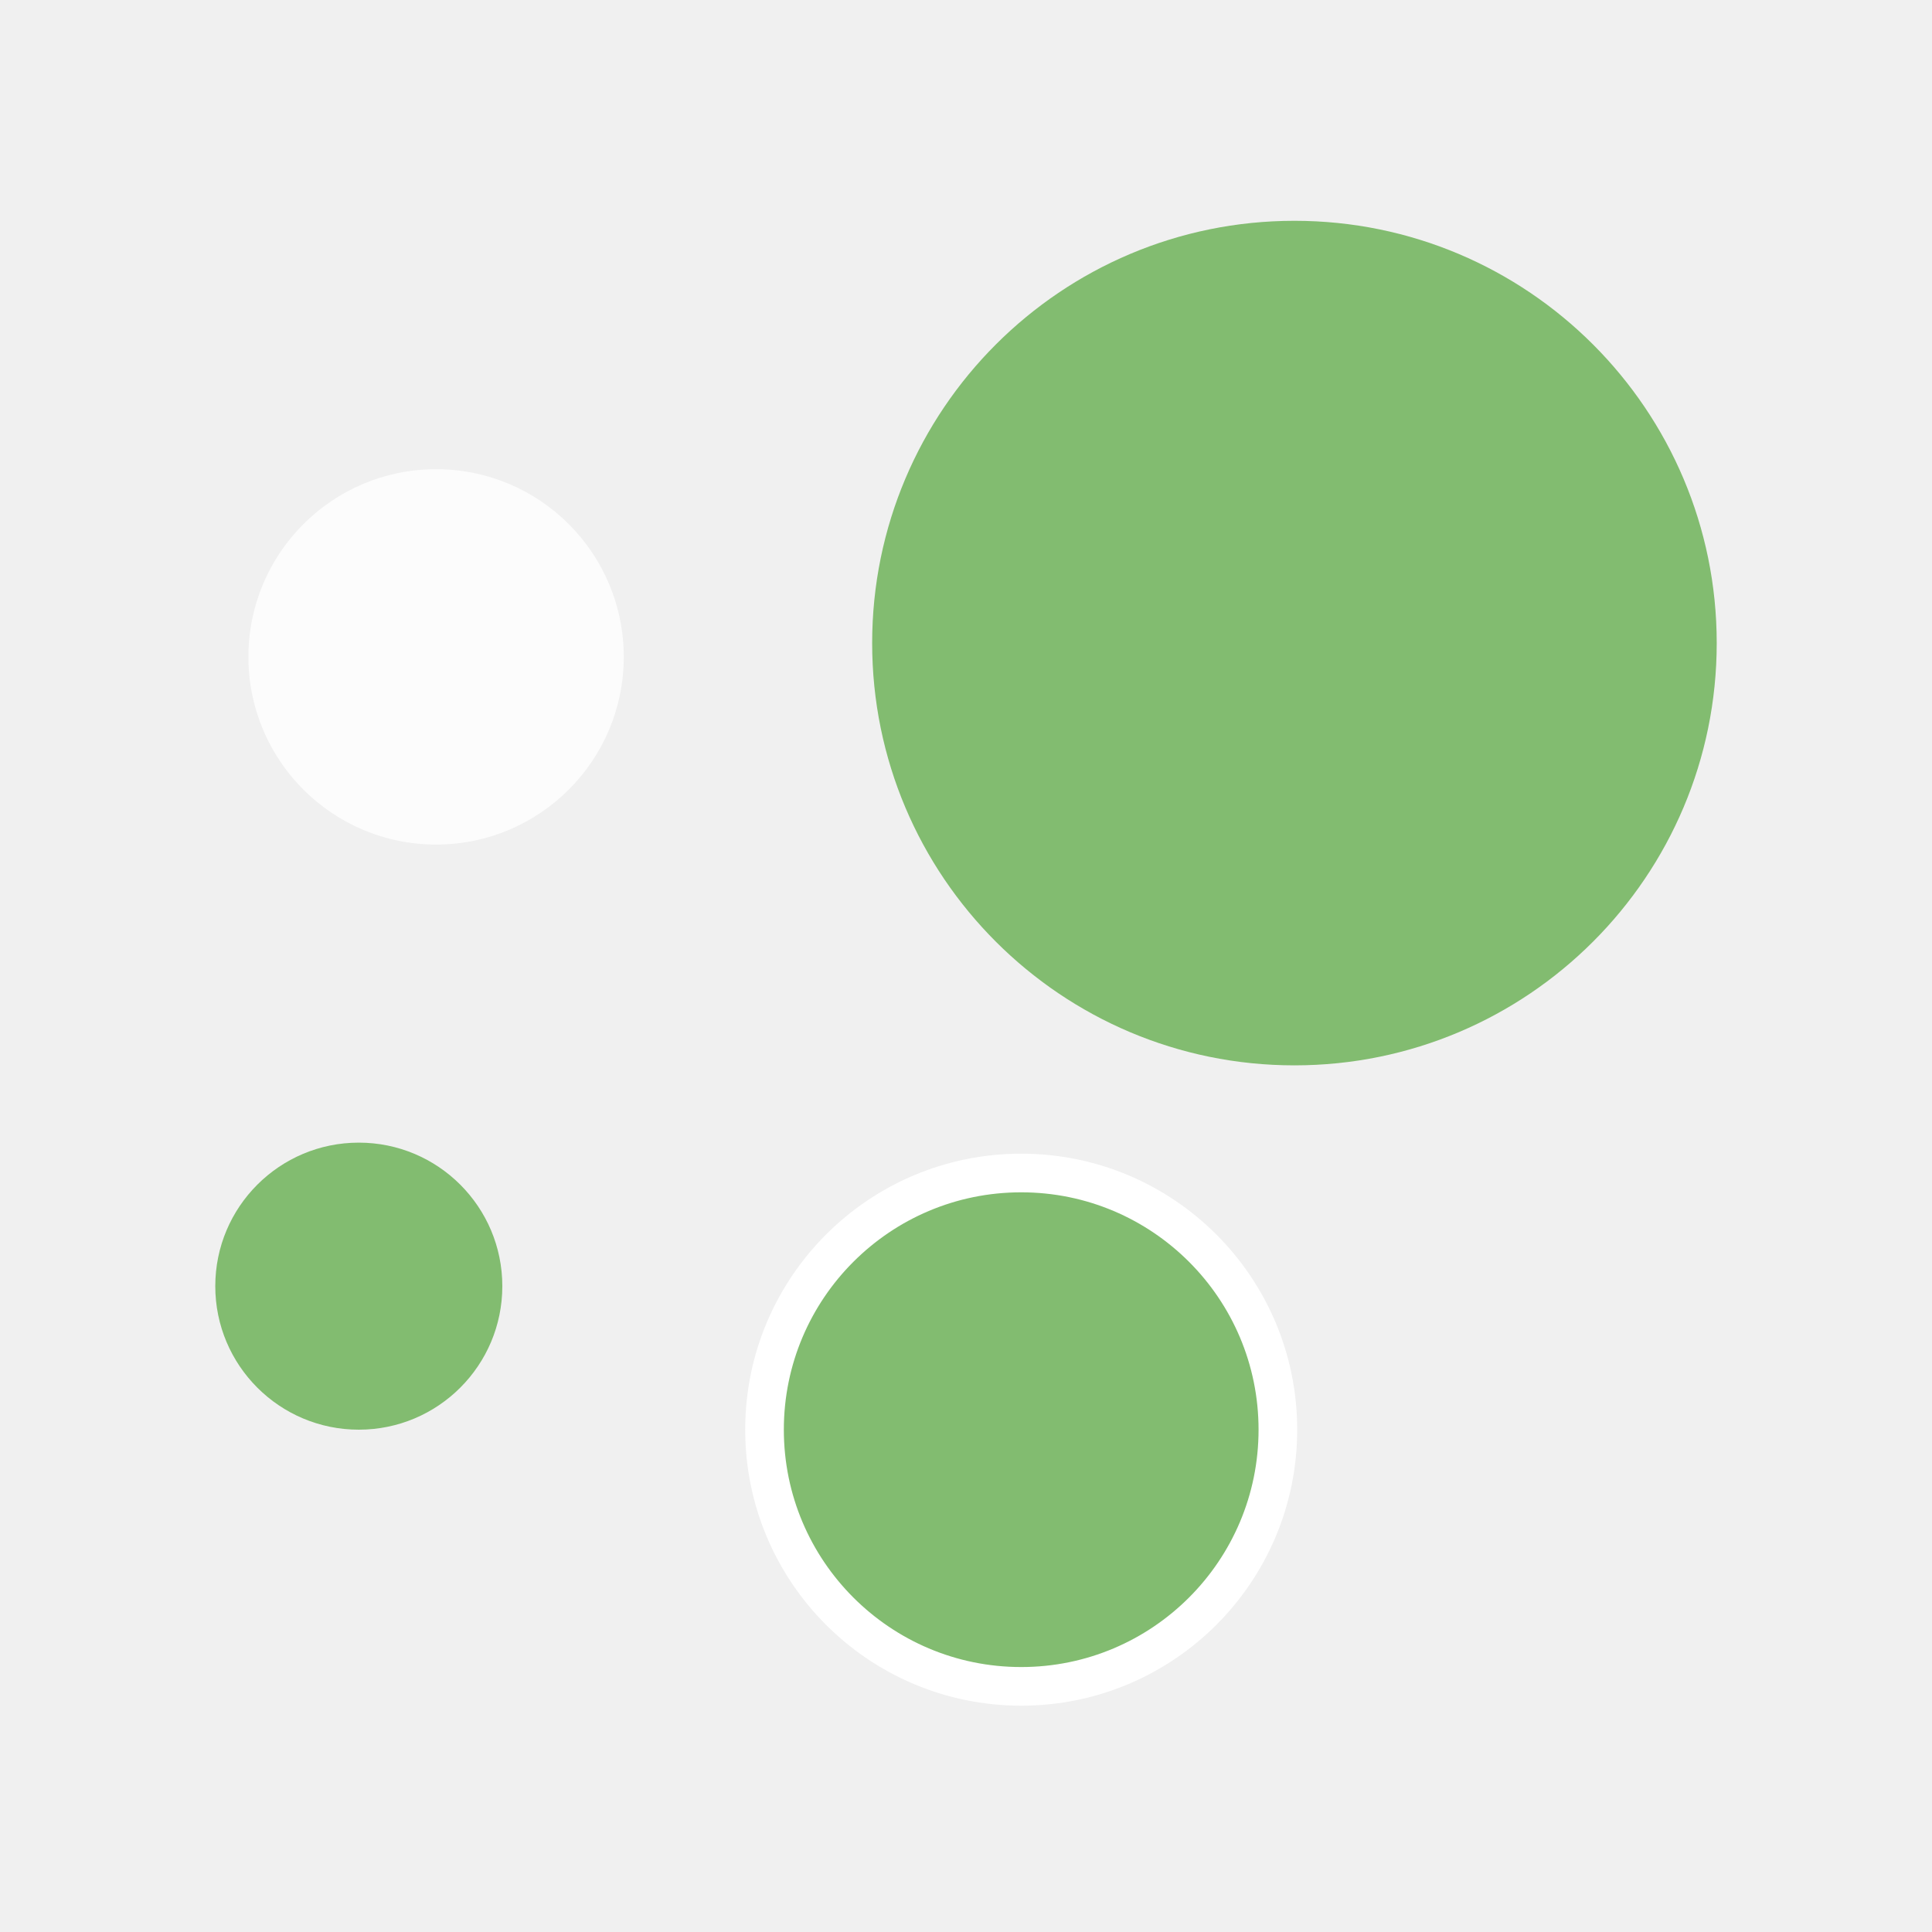
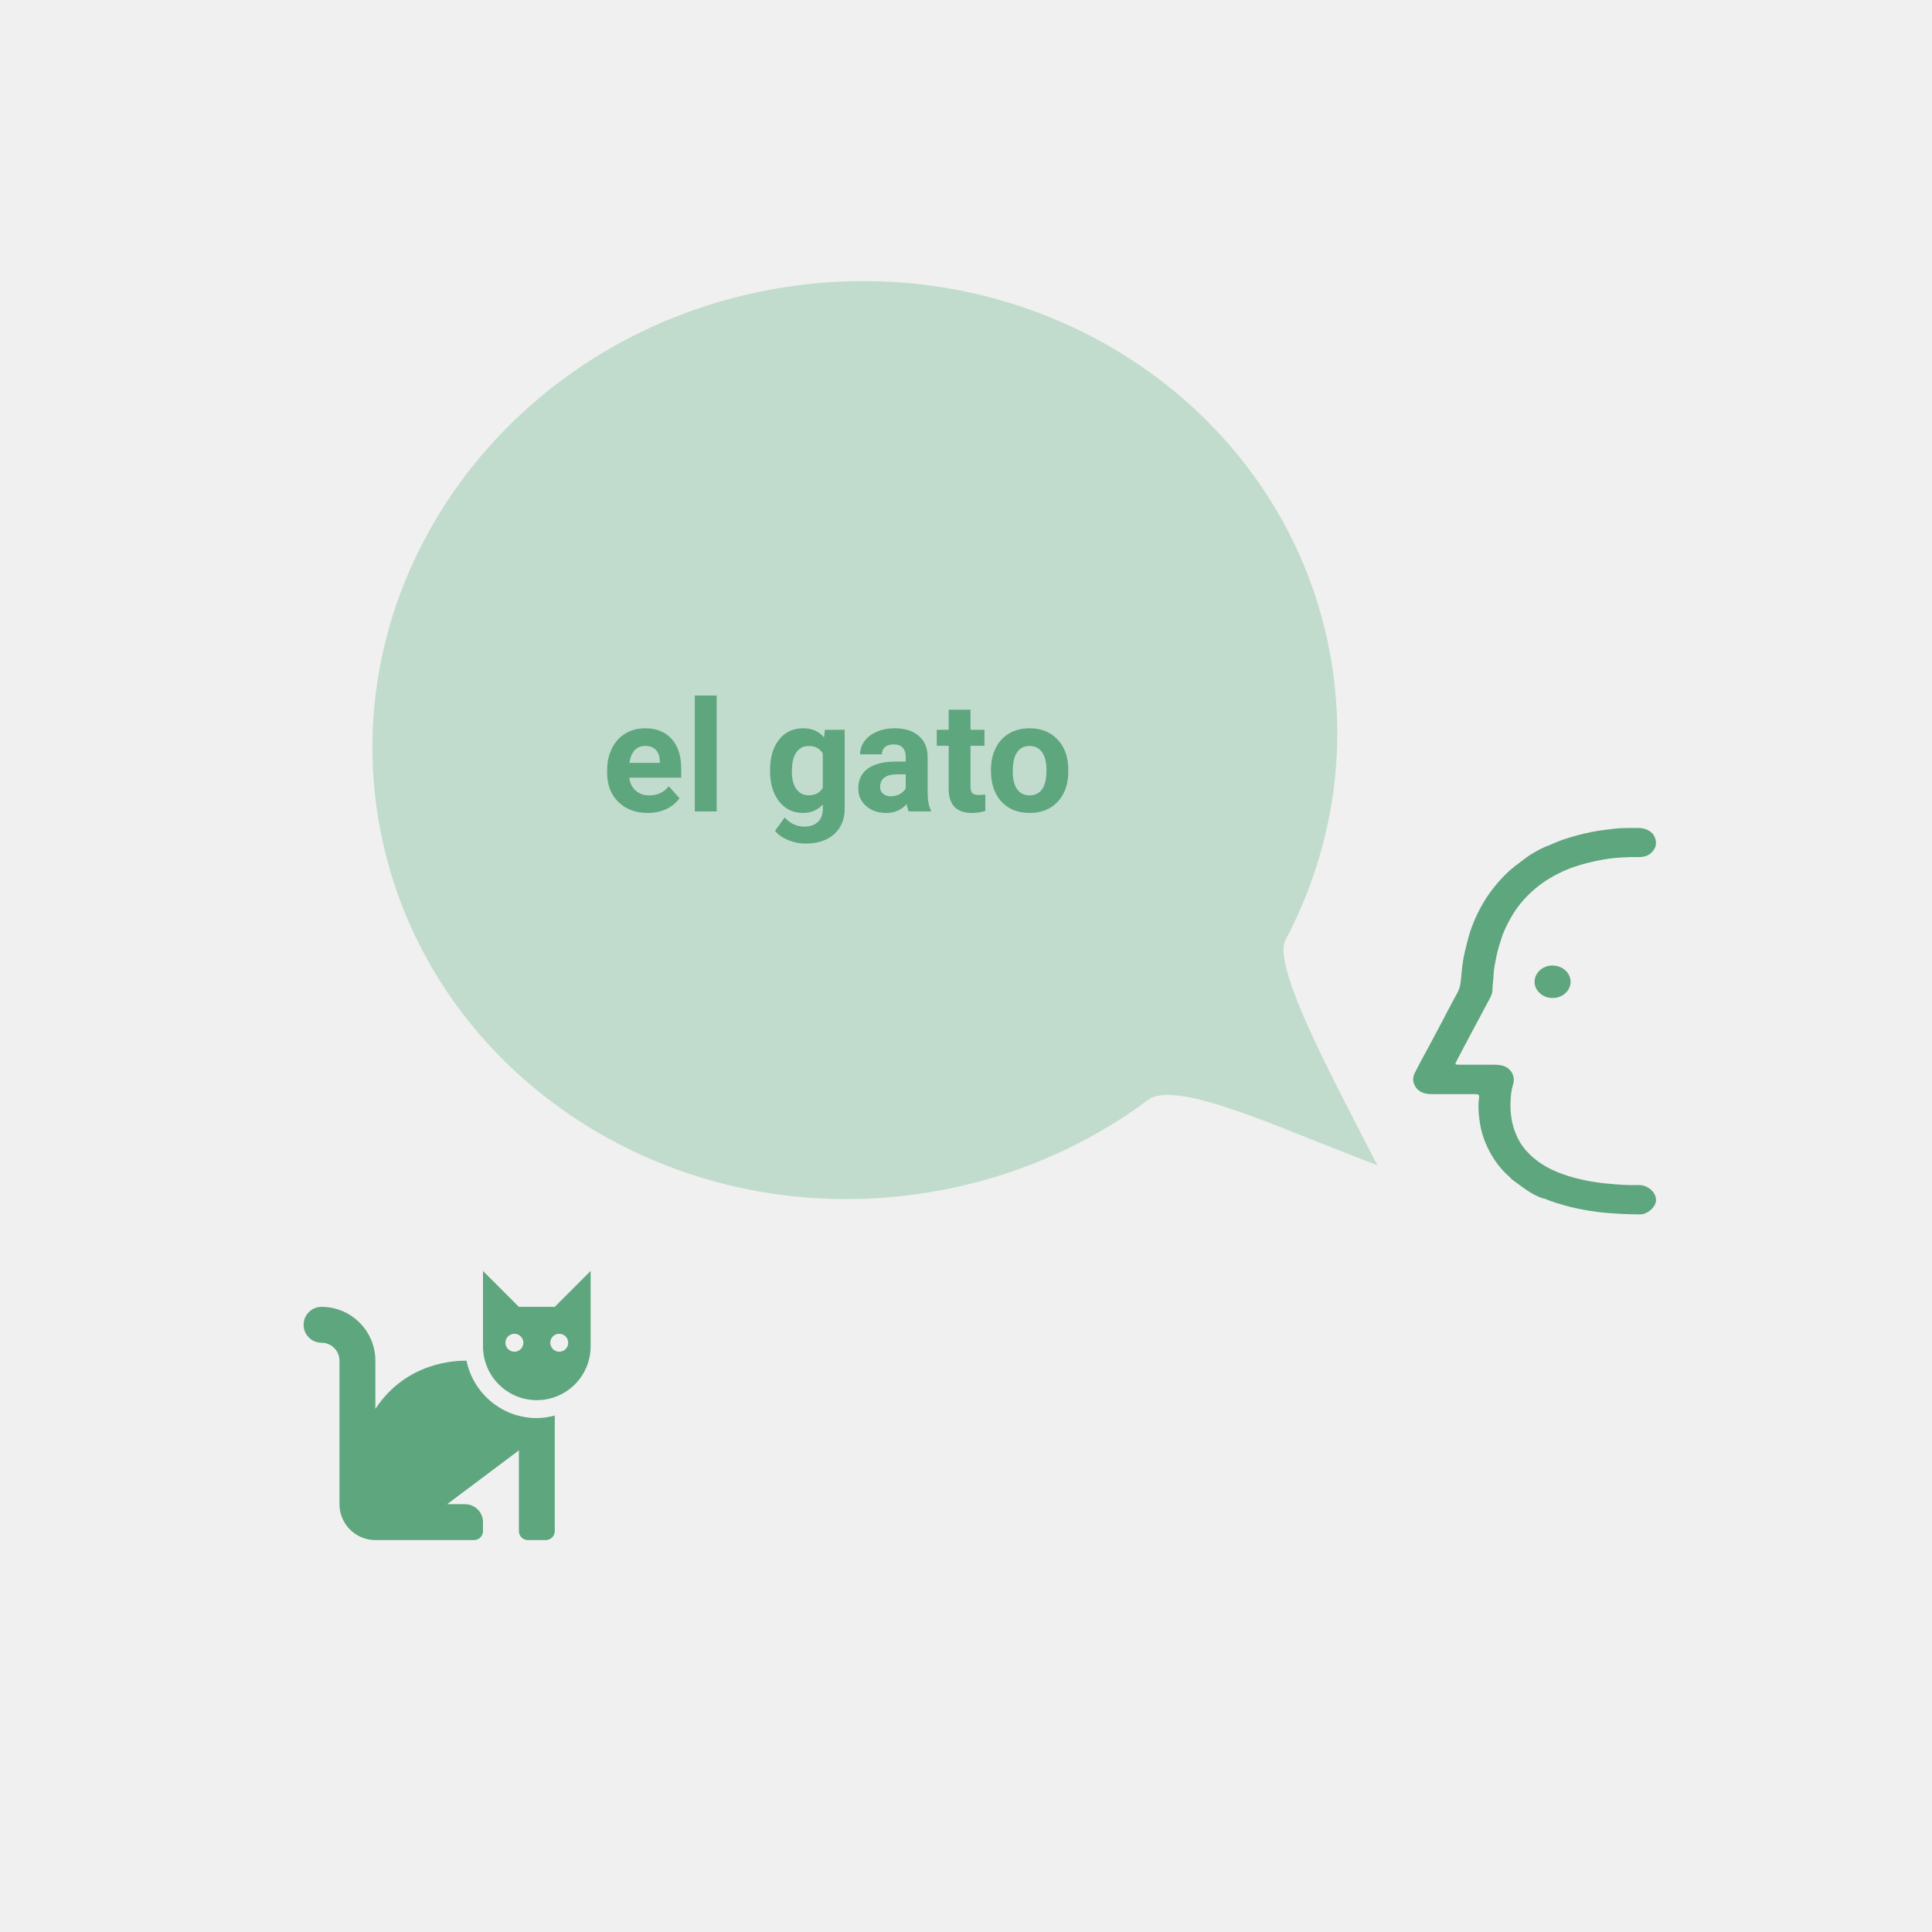
<svg xmlns="http://www.w3.org/2000/svg" width="350" height="350" viewBox="0 0 350 350" fill="none">
-   <circle cx="79" cy="119" r="34" fill="#FCFCFC" />
-   <circle cx="234.5" cy="116.5" r="76.5" fill="#82BC70" />
-   <circle cx="65" cy="233" r="26" fill="#82BC70" />
-   <circle cx="185" cy="259" r="46.5" fill="#82BC70" stroke="white" stroke-width="7" />
+   <g clip-path="url(#clip0)">
+     <path d="M276.834 155.11C277.888 154.431 278.979 153.803 280.146 153.31C280.24 153.293 280.334 153.259 280.429 153.225C281.313 152.835 282.198 152.444 283.12 152.122C284.832 151.527 286.582 151.069 288.37 150.712C289.801 150.423 291.231 150.271 292.68 150.101C294.073 149.948 295.465 150.016 296.858 149.999C297.724 149.999 298.458 150.254 299.097 150.746C299.926 151.391 300.264 152.818 299.756 153.701C299.173 154.737 298.251 155.28 296.971 155.263C294.844 155.246 292.718 155.331 290.61 155.688C288.803 155.994 287.053 156.418 285.322 156.995C283.176 157.726 281.2 158.711 279.412 159.984C277.907 161.054 276.589 162.311 275.441 163.703C274.519 164.824 273.766 166.047 273.127 167.338C272.694 168.187 272.298 169.053 272.016 169.936C271.64 171.091 271.282 172.245 271.056 173.417C270.849 174.504 270.605 175.574 270.567 176.678C270.548 177.663 270.341 178.648 270.36 179.633C270.36 179.751 270.322 179.887 270.266 180.006C270.04 180.702 269.645 181.331 269.306 181.976C268.44 183.64 267.518 185.305 266.634 186.969C265.693 188.718 264.79 190.484 263.849 192.25C263.547 192.811 263.585 192.879 264.263 192.879C266.352 192.879 268.44 192.879 270.511 192.879C271.038 192.879 271.565 192.913 272.091 193.031C273.616 193.354 274.482 194.814 274.18 196.156C274.03 196.784 273.842 197.396 273.766 198.024C273.522 200.181 273.578 202.338 274.256 204.443C274.707 205.87 275.404 207.211 276.401 208.366C278.17 210.404 280.466 211.78 283.12 212.714C284.456 213.189 285.811 213.546 287.204 213.834C288.483 214.106 289.782 214.276 291.099 214.412C293.019 214.599 294.938 214.751 296.858 214.683C298.495 214.667 300.038 215.94 300.001 217.452C299.963 218.742 298.382 219.999 297.14 219.999C294.957 219.999 292.793 219.88 290.629 219.693C289.688 219.608 288.728 219.472 287.806 219.32C286.357 219.082 284.926 218.793 283.515 218.386C282.329 218.046 281.162 217.723 280.033 217.231C279.845 217.146 279.657 217.095 279.488 217.095C277.323 216.365 275.63 214.904 273.842 213.614C273.748 213.478 273.559 213.308 273.315 213.07C271.565 211.525 270.322 209.691 269.381 207.653C268.685 206.142 268.233 204.562 268.026 202.949C267.857 201.658 267.744 200.334 267.932 199.009C268.026 198.33 267.914 198.211 267.142 198.211C265.806 198.211 264.47 198.211 263.152 198.211C261.872 198.211 260.574 198.228 259.294 198.211C257.977 198.194 256.885 197.803 256.302 196.666C255.907 195.918 255.926 195.137 256.283 194.407C257.036 192.896 257.845 191.418 258.654 189.941C259.388 188.548 260.141 187.173 260.875 185.78C261.929 183.793 262.945 181.789 264.037 179.819C264.526 178.953 264.601 178.07 264.695 177.119C264.846 175.574 264.978 174.028 265.354 172.5C265.561 171.668 265.749 170.819 265.975 169.987C266.521 167.983 267.33 166.047 268.346 164.196C269.683 161.784 271.395 159.628 273.484 157.709C273.804 157.42 274.162 157.165 274.482 156.877" fill="#5EA67D" />
+     <path d="M281.293 180.788C282.931 180.856 284.549 179.515 284.53 177.834C284.512 176.203 283.006 174.896 281.218 174.913C279.449 174.93 277.981 176.22 278 177.935C278.019 179.43 279.468 180.839 281.293 180.788Z" fill="#5EA67D" />
+   </g>
+   <path d="M239.591 204.536C241.228 205.192 242.803 205.821 244.29 206.398C243.99 205.815 243.681 205.215 243.365 204.601C240.988 199.978 238.201 194.56 235.871 189.571C233.953 185.464 232.241 181.441 231.182 178.072C230.653 176.392 230.259 174.789 230.103 173.37C229.956 172.035 229.969 170.463 230.668 169.139C238.375 154.524 241.557 137.655 238.764 120.45C231.656 76.674 188.418 47.048 141.957 54.592C95.496 62.136 63.853 103.921 70.961 147.696C78.069 191.472 121.307 221.098 167.768 213.554C182.403 211.178 195.577 205.397 206.531 197.223C207.788 196.285 209.335 195.949 210.791 195.87C212.276 195.79 213.927 195.964 215.635 196.281C219.05 196.916 223.08 198.202 227.182 199.693C230.89 201.04 234.755 202.593 238.392 204.054C238.795 204.216 239.195 204.376 239.591 204.536Z" fill="#C1DCCD" stroke="#C1DCCD" stroke-width="5" />
+   <path d="M117.326 147.273C115.157 147.273 113.389 146.608 112.021 145.277C110.663 143.947 109.984 142.174 109.984 139.959V139.576C109.984 138.09 110.271 136.764 110.846 135.598C111.42 134.422 112.231 133.52 113.279 132.891C114.337 132.253 115.54 131.934 116.889 131.934C118.912 131.934 120.503 132.572 121.66 133.848C122.827 135.124 123.41 136.933 123.41 139.275V140.889H113.99C114.118 141.855 114.501 142.63 115.139 143.213C115.786 143.796 116.602 144.088 117.586 144.088C119.108 144.088 120.298 143.536 121.154 142.434L123.096 144.607C122.503 145.446 121.701 146.102 120.689 146.576C119.678 147.041 118.557 147.273 117.326 147.273ZM116.875 135.133C116.091 135.133 115.453 135.397 114.961 135.926C114.478 136.454 114.168 137.211 114.031 138.195H119.527V137.881C119.509 137.006 119.272 136.331 118.816 135.857C118.361 135.374 117.714 135.133 116.875 135.133ZM129.836 147H125.871V126H129.836V147ZM139.502 139.494C139.502 137.225 140.04 135.397 141.115 134.012C142.2 132.626 143.658 131.934 145.49 131.934C147.113 131.934 148.375 132.49 149.277 133.602L149.441 132.207H153.023V146.508C153.023 147.802 152.727 148.928 152.135 149.885C151.551 150.842 150.727 151.571 149.66 152.072C148.594 152.574 147.345 152.824 145.914 152.824C144.829 152.824 143.772 152.605 142.742 152.168C141.712 151.74 140.933 151.184 140.404 150.5L142.154 148.094C143.139 149.197 144.333 149.748 145.736 149.748C146.785 149.748 147.6 149.465 148.184 148.9C148.767 148.344 149.059 147.551 149.059 146.521V145.729C148.147 146.758 146.949 147.273 145.463 147.273C143.686 147.273 142.245 146.581 141.143 145.195C140.049 143.801 139.502 141.955 139.502 139.658V139.494ZM143.453 139.781C143.453 141.121 143.722 142.174 144.26 142.939C144.798 143.696 145.536 144.074 146.475 144.074C147.678 144.074 148.539 143.623 149.059 142.721V136.5C148.53 135.598 147.678 135.146 146.502 135.146C145.554 135.146 144.807 135.534 144.26 136.309C143.722 137.083 143.453 138.241 143.453 139.781ZM164.645 147C164.462 146.645 164.33 146.202 164.248 145.674C163.291 146.74 162.047 147.273 160.516 147.273C159.066 147.273 157.863 146.854 156.906 146.016C155.958 145.177 155.484 144.12 155.484 142.844C155.484 141.276 156.063 140.073 157.221 139.234C158.387 138.396 160.069 137.972 162.266 137.963H164.084V137.115C164.084 136.432 163.906 135.885 163.551 135.475C163.204 135.064 162.653 134.859 161.896 134.859C161.231 134.859 160.707 135.019 160.324 135.338C159.951 135.657 159.764 136.094 159.764 136.65H155.812C155.812 135.794 156.077 135.001 156.605 134.271C157.134 133.542 157.882 132.973 158.848 132.562C159.814 132.143 160.898 131.934 162.102 131.934C163.924 131.934 165.369 132.394 166.436 133.314C167.511 134.226 168.049 135.511 168.049 137.17V143.582C168.058 144.986 168.254 146.048 168.637 146.768V147H164.645ZM161.377 144.252C161.96 144.252 162.498 144.124 162.99 143.869C163.482 143.605 163.847 143.254 164.084 142.816V140.273H162.607C160.63 140.273 159.577 140.957 159.449 142.324L159.436 142.557C159.436 143.049 159.609 143.454 159.955 143.773C160.301 144.092 160.775 144.252 161.377 144.252ZM175.814 128.57V132.207H178.344V135.105H175.814V142.488C175.814 143.035 175.919 143.427 176.129 143.664C176.339 143.901 176.74 144.02 177.332 144.02C177.77 144.02 178.157 143.988 178.494 143.924V146.918C177.719 147.155 176.922 147.273 176.102 147.273C173.331 147.273 171.918 145.874 171.863 143.076V135.105H169.703V132.207H171.863V128.57H175.814ZM179.52 139.467C179.52 137.999 179.802 136.691 180.367 135.543C180.932 134.395 181.743 133.506 182.801 132.877C183.867 132.248 185.102 131.934 186.506 131.934C188.502 131.934 190.129 132.544 191.387 133.766C192.654 134.987 193.36 136.646 193.506 138.742L193.533 139.754C193.533 142.023 192.9 143.846 191.633 145.223C190.366 146.59 188.666 147.273 186.533 147.273C184.4 147.273 182.696 146.59 181.42 145.223C180.153 143.855 179.52 141.996 179.52 139.645V139.467ZM183.471 139.754C183.471 141.158 183.735 142.233 184.264 142.98C184.792 143.719 185.549 144.088 186.533 144.088C187.49 144.088 188.238 143.723 188.775 142.994C189.313 142.256 189.582 141.08 189.582 139.467C189.582 138.09 189.313 137.024 188.775 136.268C188.238 135.511 187.481 135.133 186.506 135.133C185.54 135.133 184.792 135.511 184.264 136.268C183.735 137.015 183.471 138.177 183.471 139.754Z" fill="#5EA67D" />
+   <g clip-path="url(#clip1)">
+     <path d="M84.513 246.5C82.463 246.5 73.664 246.701 68 255.229V246.5C68 241.123 63.627 236.75 58.25 236.75C56.455 236.75 55 238.205 55 240C55 241.795 56.455 243.25 58.25 243.25C60.042 243.25 61.5 244.708 61.5 246.5V272.5C61.5 276.085 64.415 279 68 279H85.875C86.773 279 87.5 278.273 87.5 277.375V275.75C87.5 273.955 86.045 272.5 84.25 272.5H81L94 262.75V277.375C94 278.273 94.727 279 95.625 279H98.875C99.773 279 100.5 278.273 100.5 277.375V256.439C99.455 256.71 98.378 256.9 97.25 256.9C90.972 256.9 85.721 252.426 84.513 246.5V246.5ZM100.5 236.75H94L87.5 230.25V243.9C87.5 249.285 91.865 253.65 97.25 253.65C102.635 253.65 107 249.285 107 243.9V230.25L100.5 236.75ZM93.188 244.875C92.29 244.875 91.562 244.148 91.562 243.25C91.562 242.352 92.29 241.625 93.188 241.625C94.085 241.625 94.812 242.352 94.812 243.25C94.812 244.148 94.085 244.875 93.188 244.875ZM101.312 244.875C100.415 244.875 99.688 244.148 99.688 243.25C99.688 242.352 100.415 241.625 101.312 241.625C102.21 241.625 102.938 242.352 102.938 243.25C102.938 244.148 102.21 244.875 101.312 244.875Z" fill="#5EA67D" />
+   </g>
+   <defs>
+     <clipPath id="clip0">
+       <rect width="44" height="70" fill="white" transform="matrix(-1 0 0 1 300 150)" />
+     </clipPath>
+     <clipPath id="clip1">
+       <rect width="52" height="52" fill="white" transform="translate(55 227)" />
+     </clipPath>
+   </defs>
</svg>
